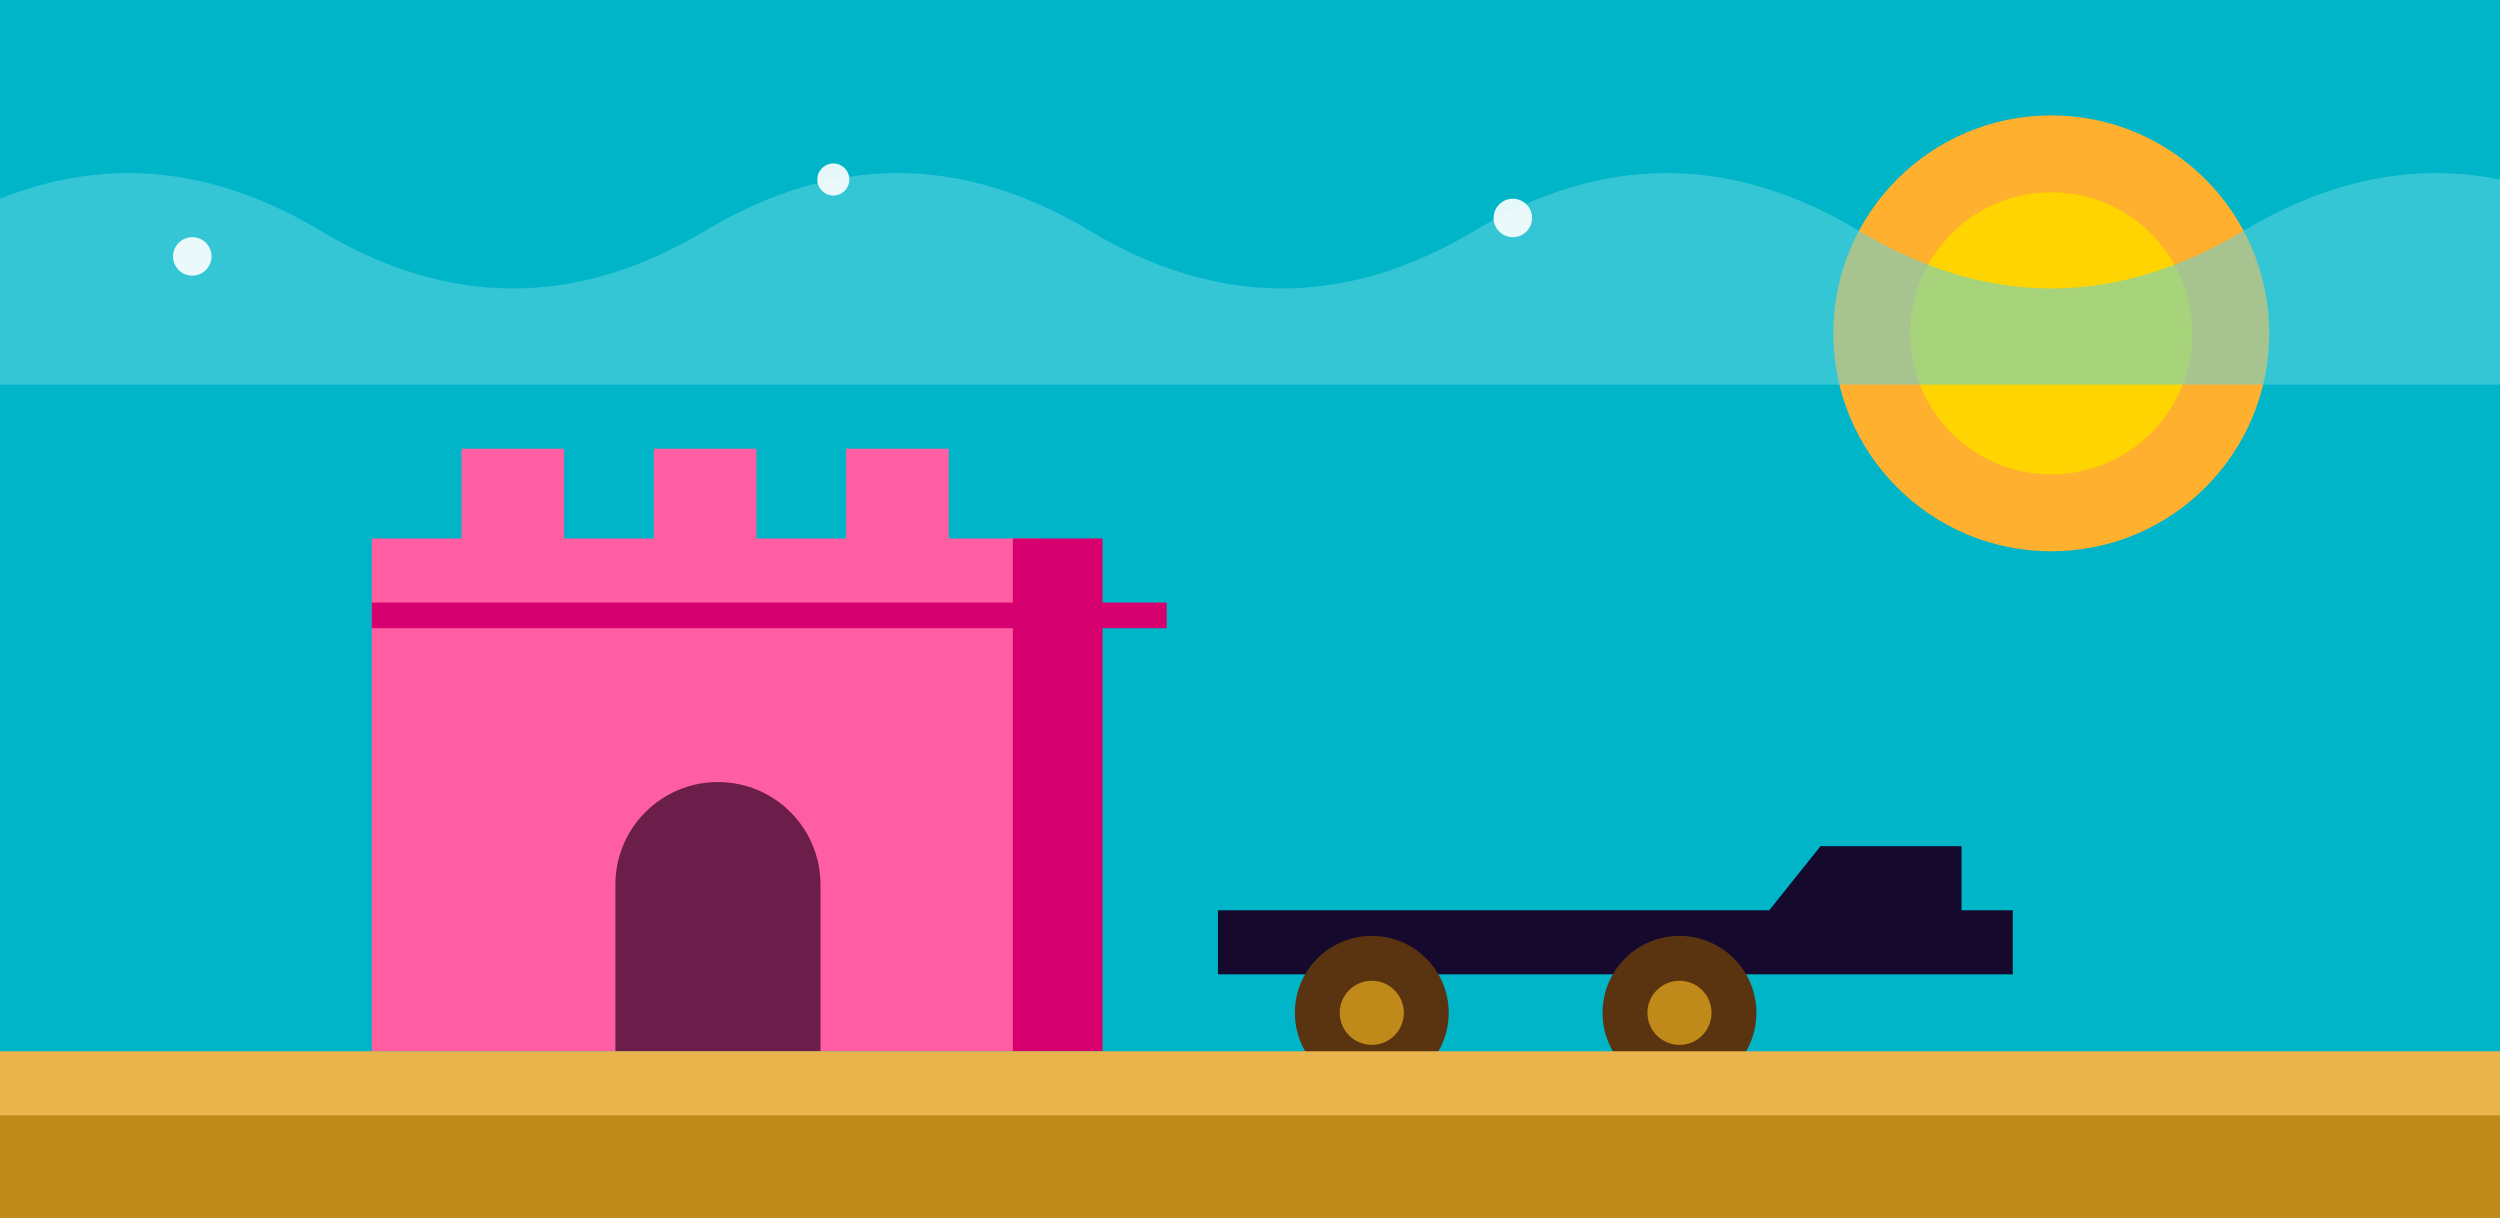
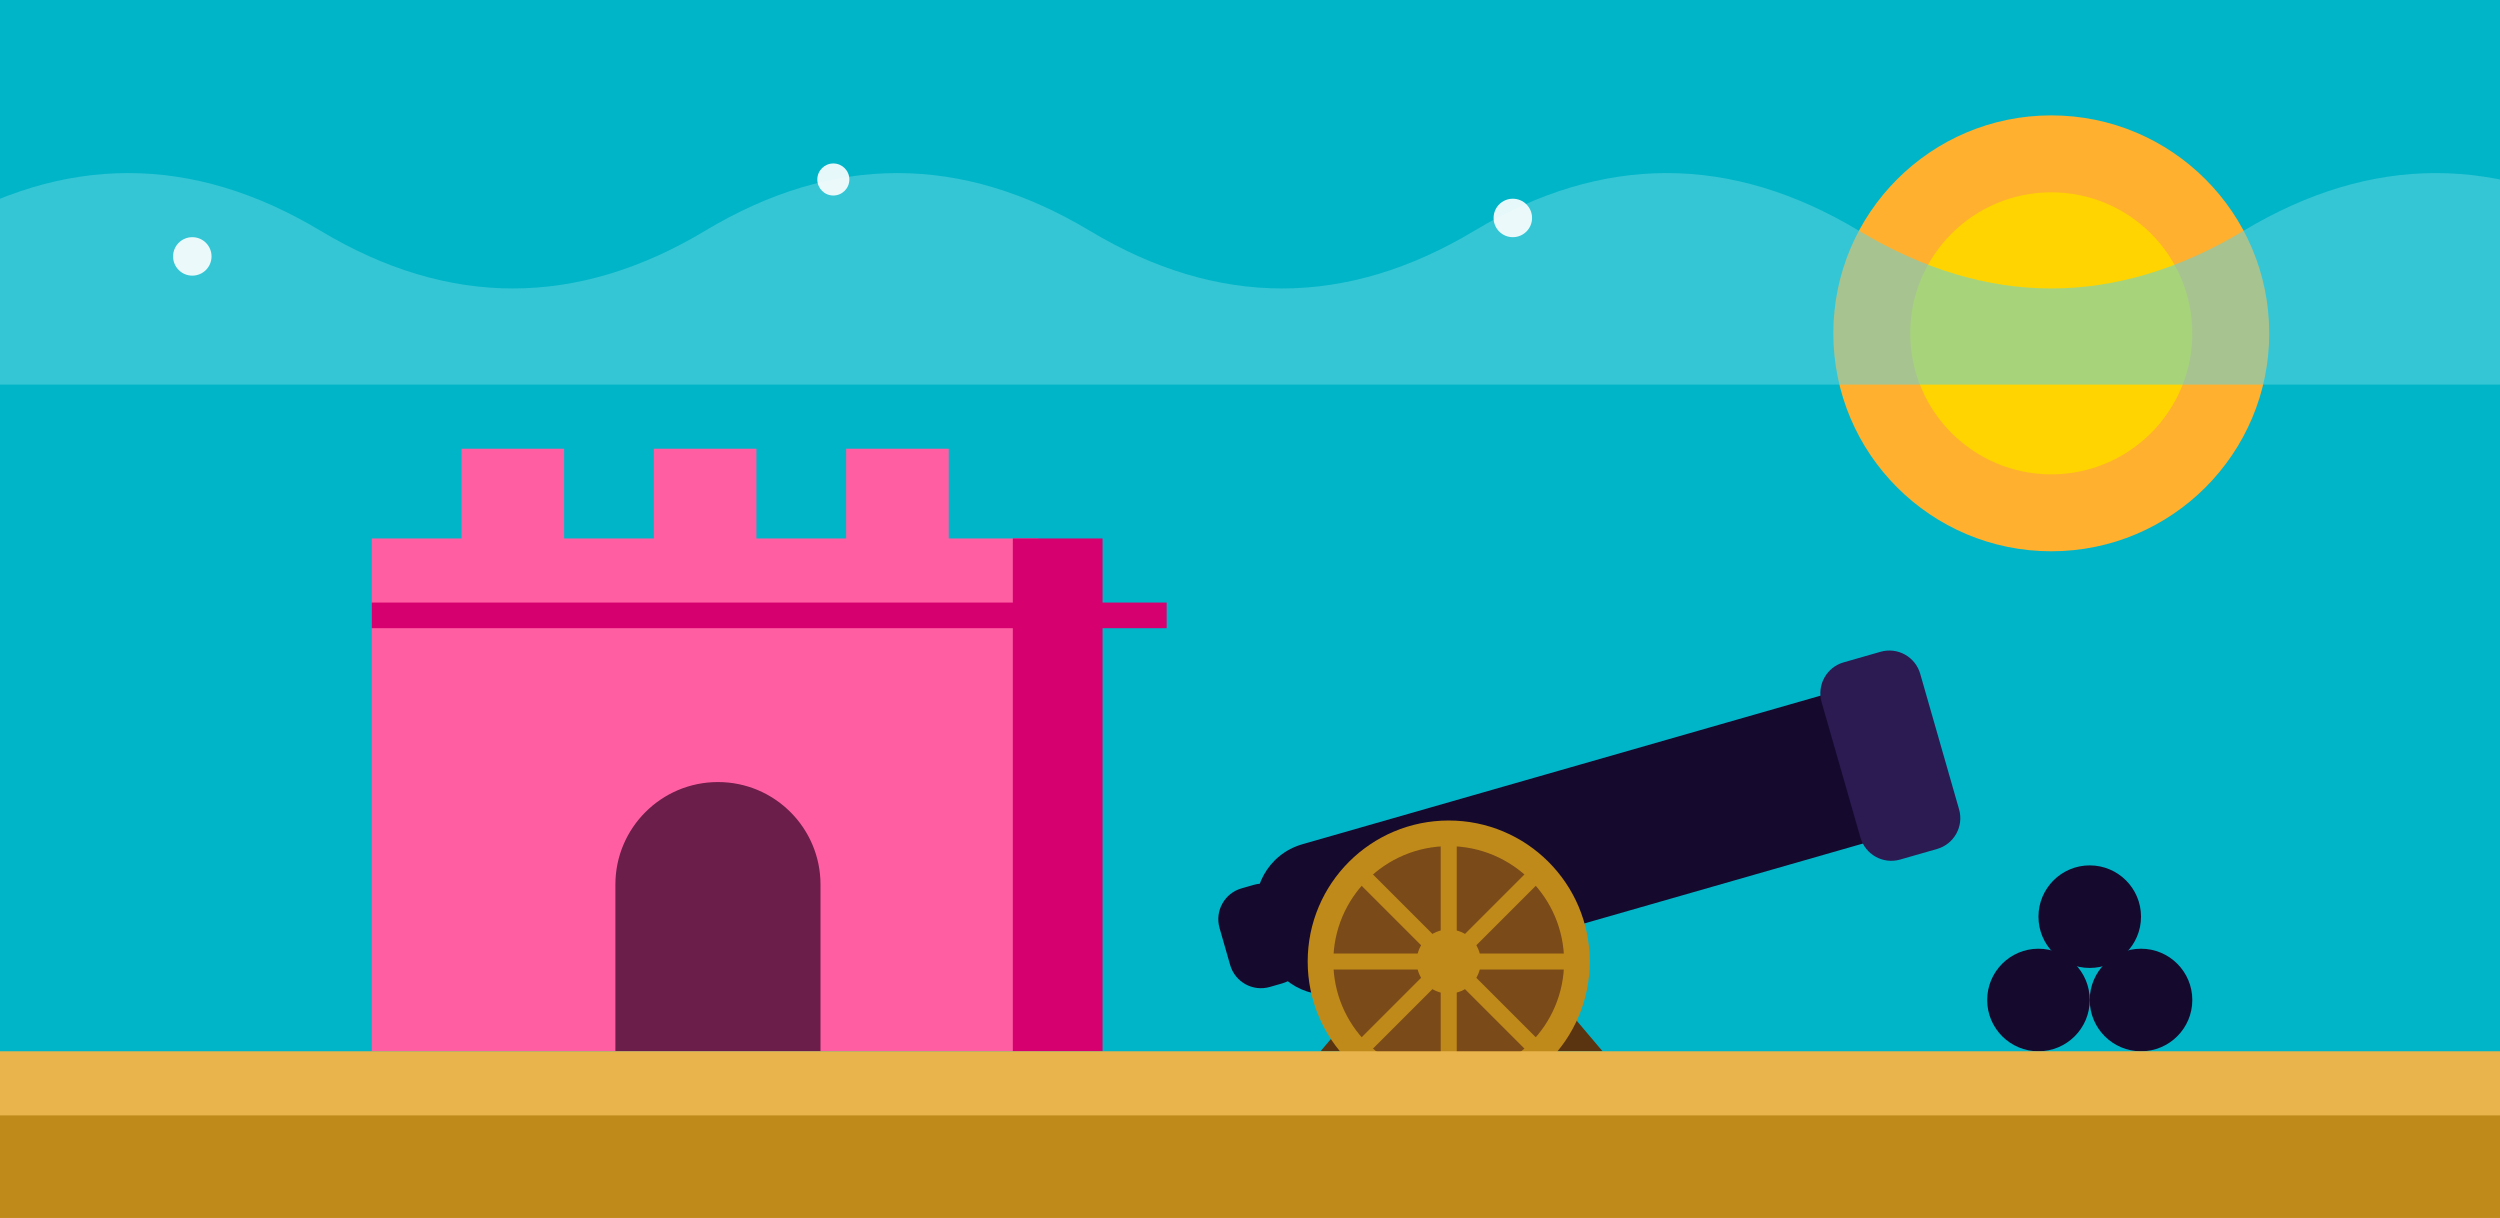
<svg xmlns="http://www.w3.org/2000/svg" viewBox="0 0 390 190" preserveAspectRatio="xMidYMid slice">
  <rect width="390" height="190" fill="#00B5C8" />
  <circle cx="320" cy="52" r="34" fill="#FFB02E" />
  <circle cx="320" cy="52" r="22" fill="#FFD400" />
  <path d="M-10 36 q30 -18 60 0 t60 0 t60 0 t60 0 t60 0 t60 0 t60 0 V60 H-10Z" fill="#5FD4E0" opacity="0.55" />
  <path d="M58 164 V84 h14 v-14 h16 v14 h14 v-14 h16 v14 h14 v-14 h16 v14 h14 V164Z" fill="#FF5FA2" />
  <path d="M158 84 h14 V164 h-14z" fill="#D6006F" />
  <path d="M96 164 v-26 a16 16 0 0 1 32 0 v26" fill="#6B1E4A" />
  <path d="M58 96 h124" stroke="#D6006F" stroke-width="4" />
-   <path d="M190 142 h86 l8 -10 h22 v10 h8 v10 h-124z" fill="#150A2E" />
-   <circle cx="214" cy="158" r="12" fill="#5A3410" />
-   <circle cx="214" cy="158" r="5" fill="#C08A1A" />
-   <circle cx="262" cy="158" r="12" fill="#5A3410" />
-   <circle cx="262" cy="158" r="5" fill="#C08A1A" />
+   <g transform="rotate(-16 232 138)">
+     <rect x="196" y="124" width="104" height="24" rx="10" fill="#150A2E" />
+     <rect x="290" y="120" width="16" height="32" rx="5" fill="#2B1B52" />
+     <rect x="190" y="128" width="12" height="16" rx="5" fill="#150A2E" />
+   </g>
+   <path d="M206 164 l22 -26 l22 26z" fill="#5A3410" />
+   <circle cx="226" cy="150" r="20" fill="#7A4A18" />
+   <circle cx="226" cy="150" r="20" fill="none" stroke="#C08A1A" stroke-width="4" />
+   <circle cx="226" cy="150" r="5" fill="#C08A1A" />
+   <path d="M226 130 v40 M206 150 h40 M212 136 l28 28 M240 136 l-28 28" stroke="#C08A1A" stroke-width="2.500" />
+   <circle cx="318" cy="156" r="8" fill="#150A2E" />
+   <circle cx="334" cy="156" r="8" fill="#150A2E" />
+   <circle cx="326" cy="143" r="8" fill="#150A2E" />
  <path d="M0 164 H390 V190 H0Z" fill="#E9B44C" />
  <path d="M0 174 H390 V190 H0Z" fill="#C08A1A" />
  <g fill="#FFFFFF" opacity="0.9">
    <circle cx="30" cy="40" r="3" />
    <circle cx="130" cy="28" r="2.5" />
    <circle cx="236" cy="34" r="3" />
  </g>
</svg>
